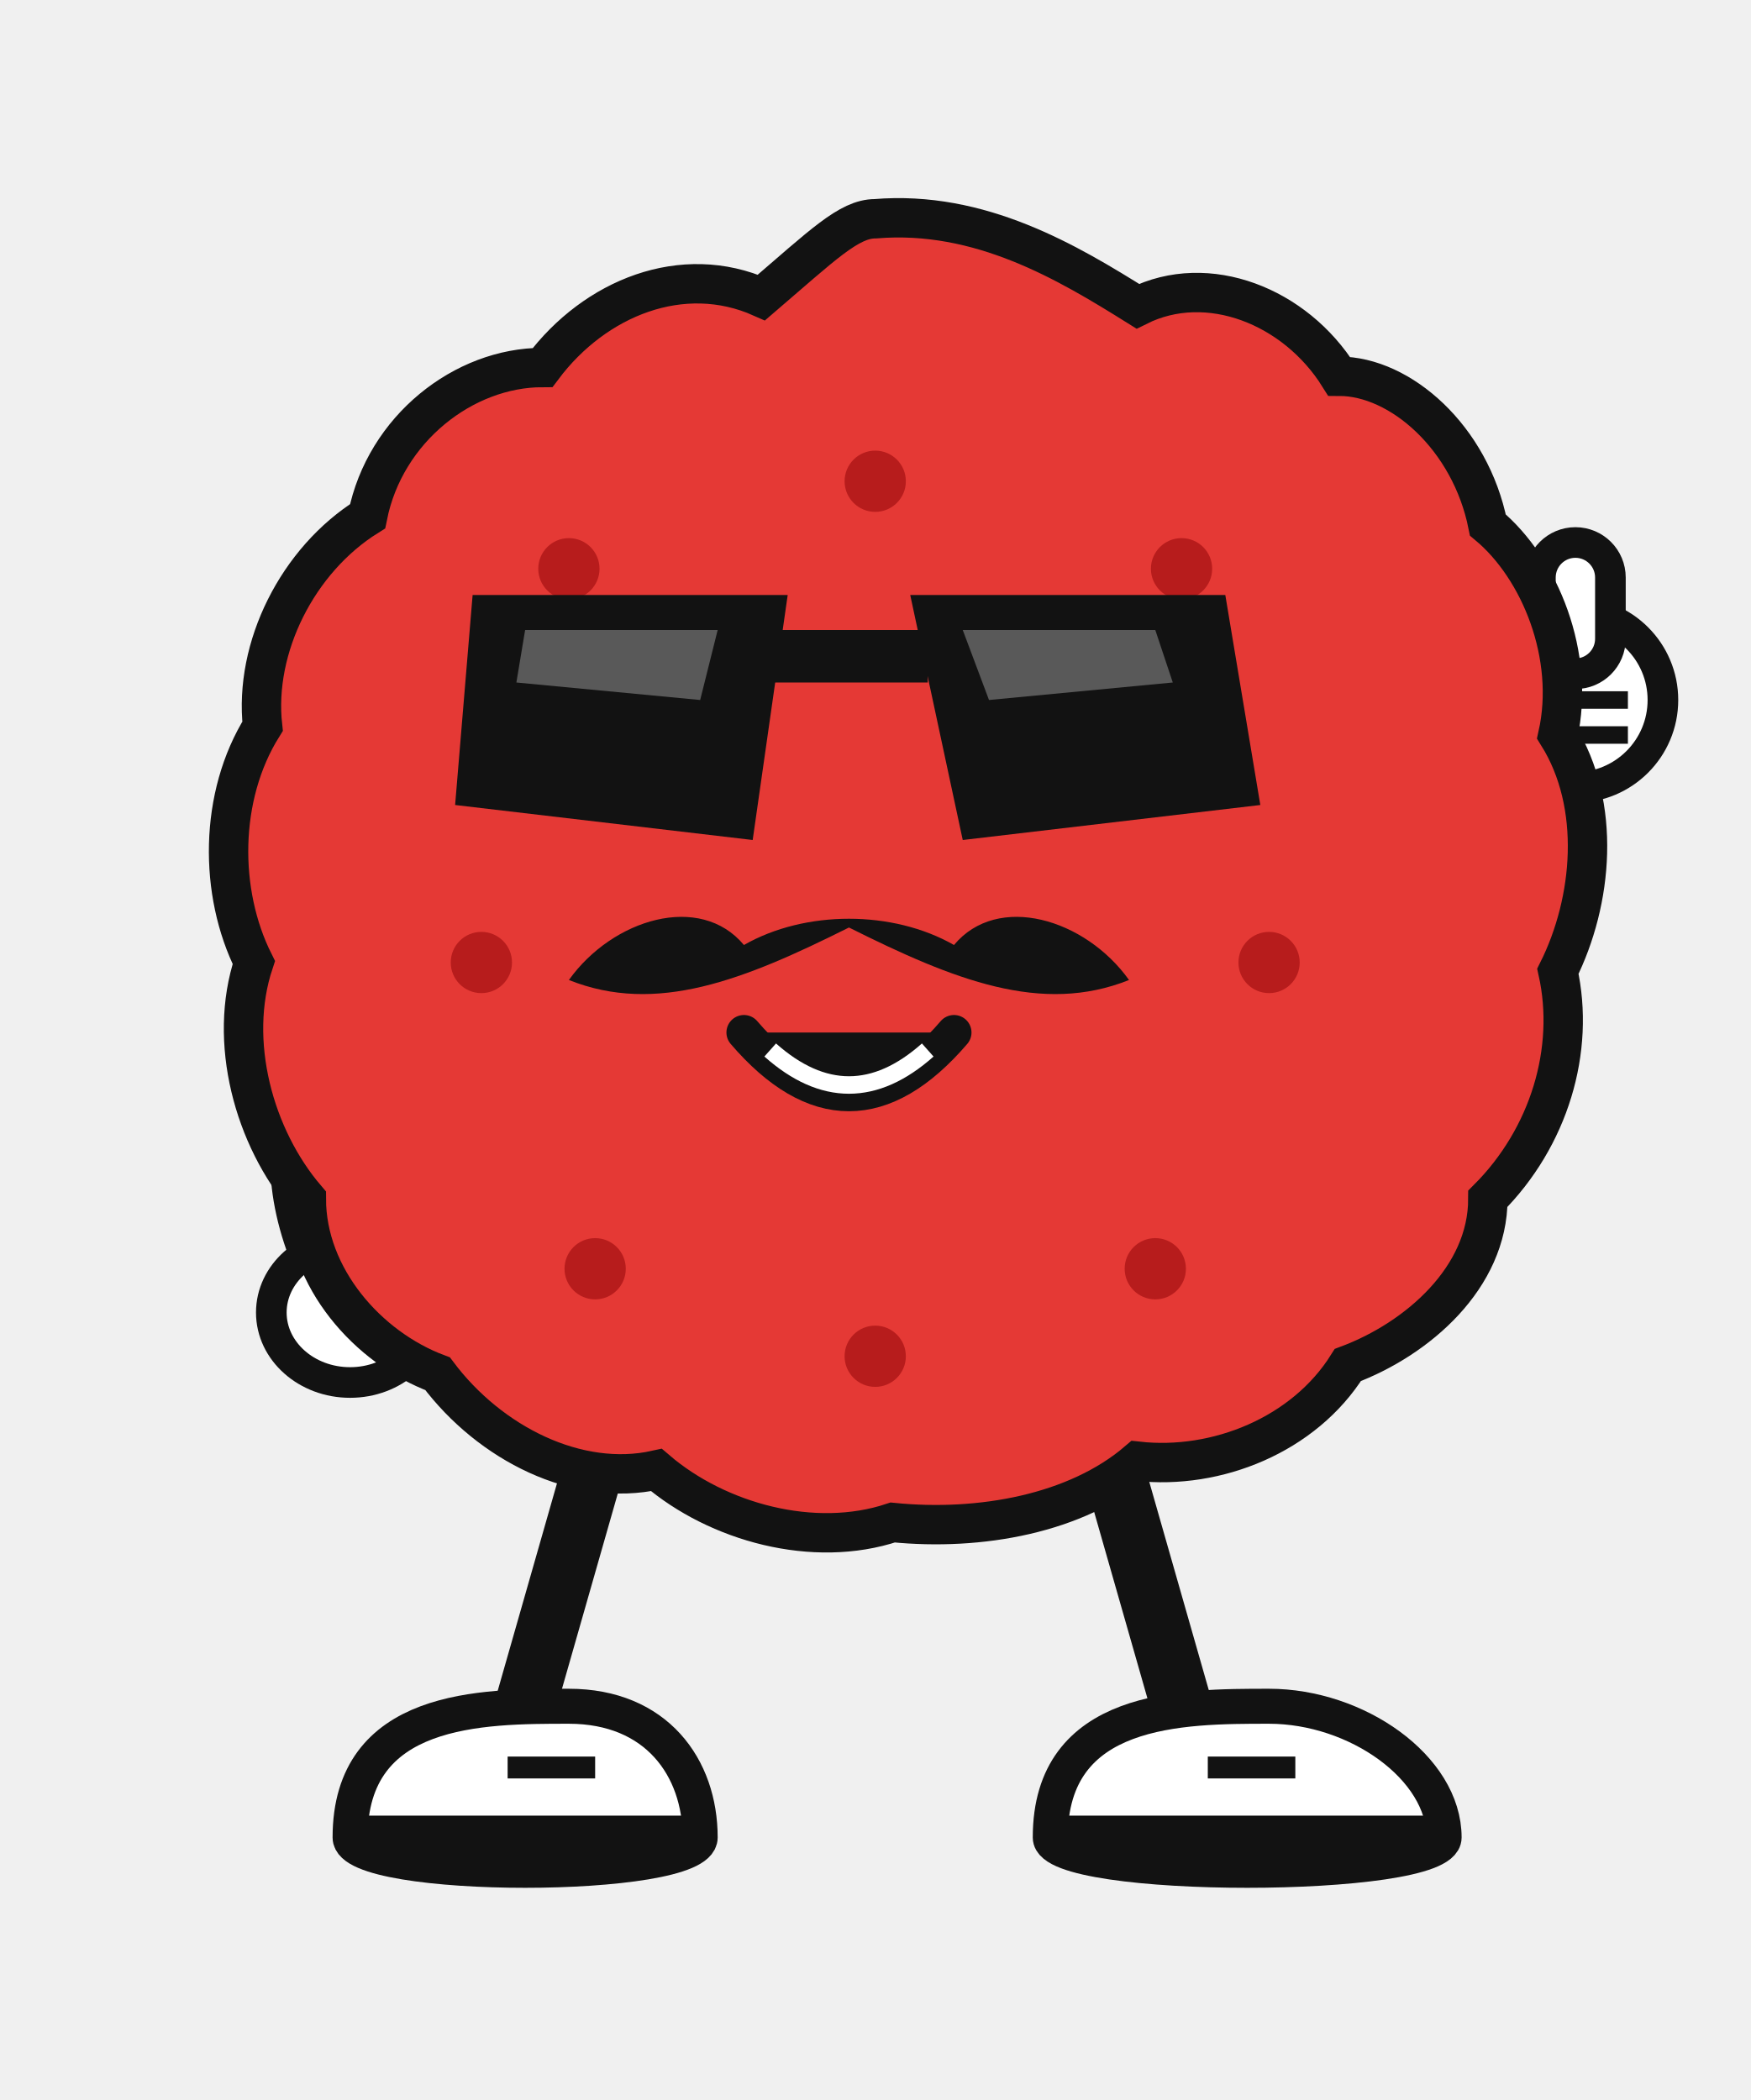
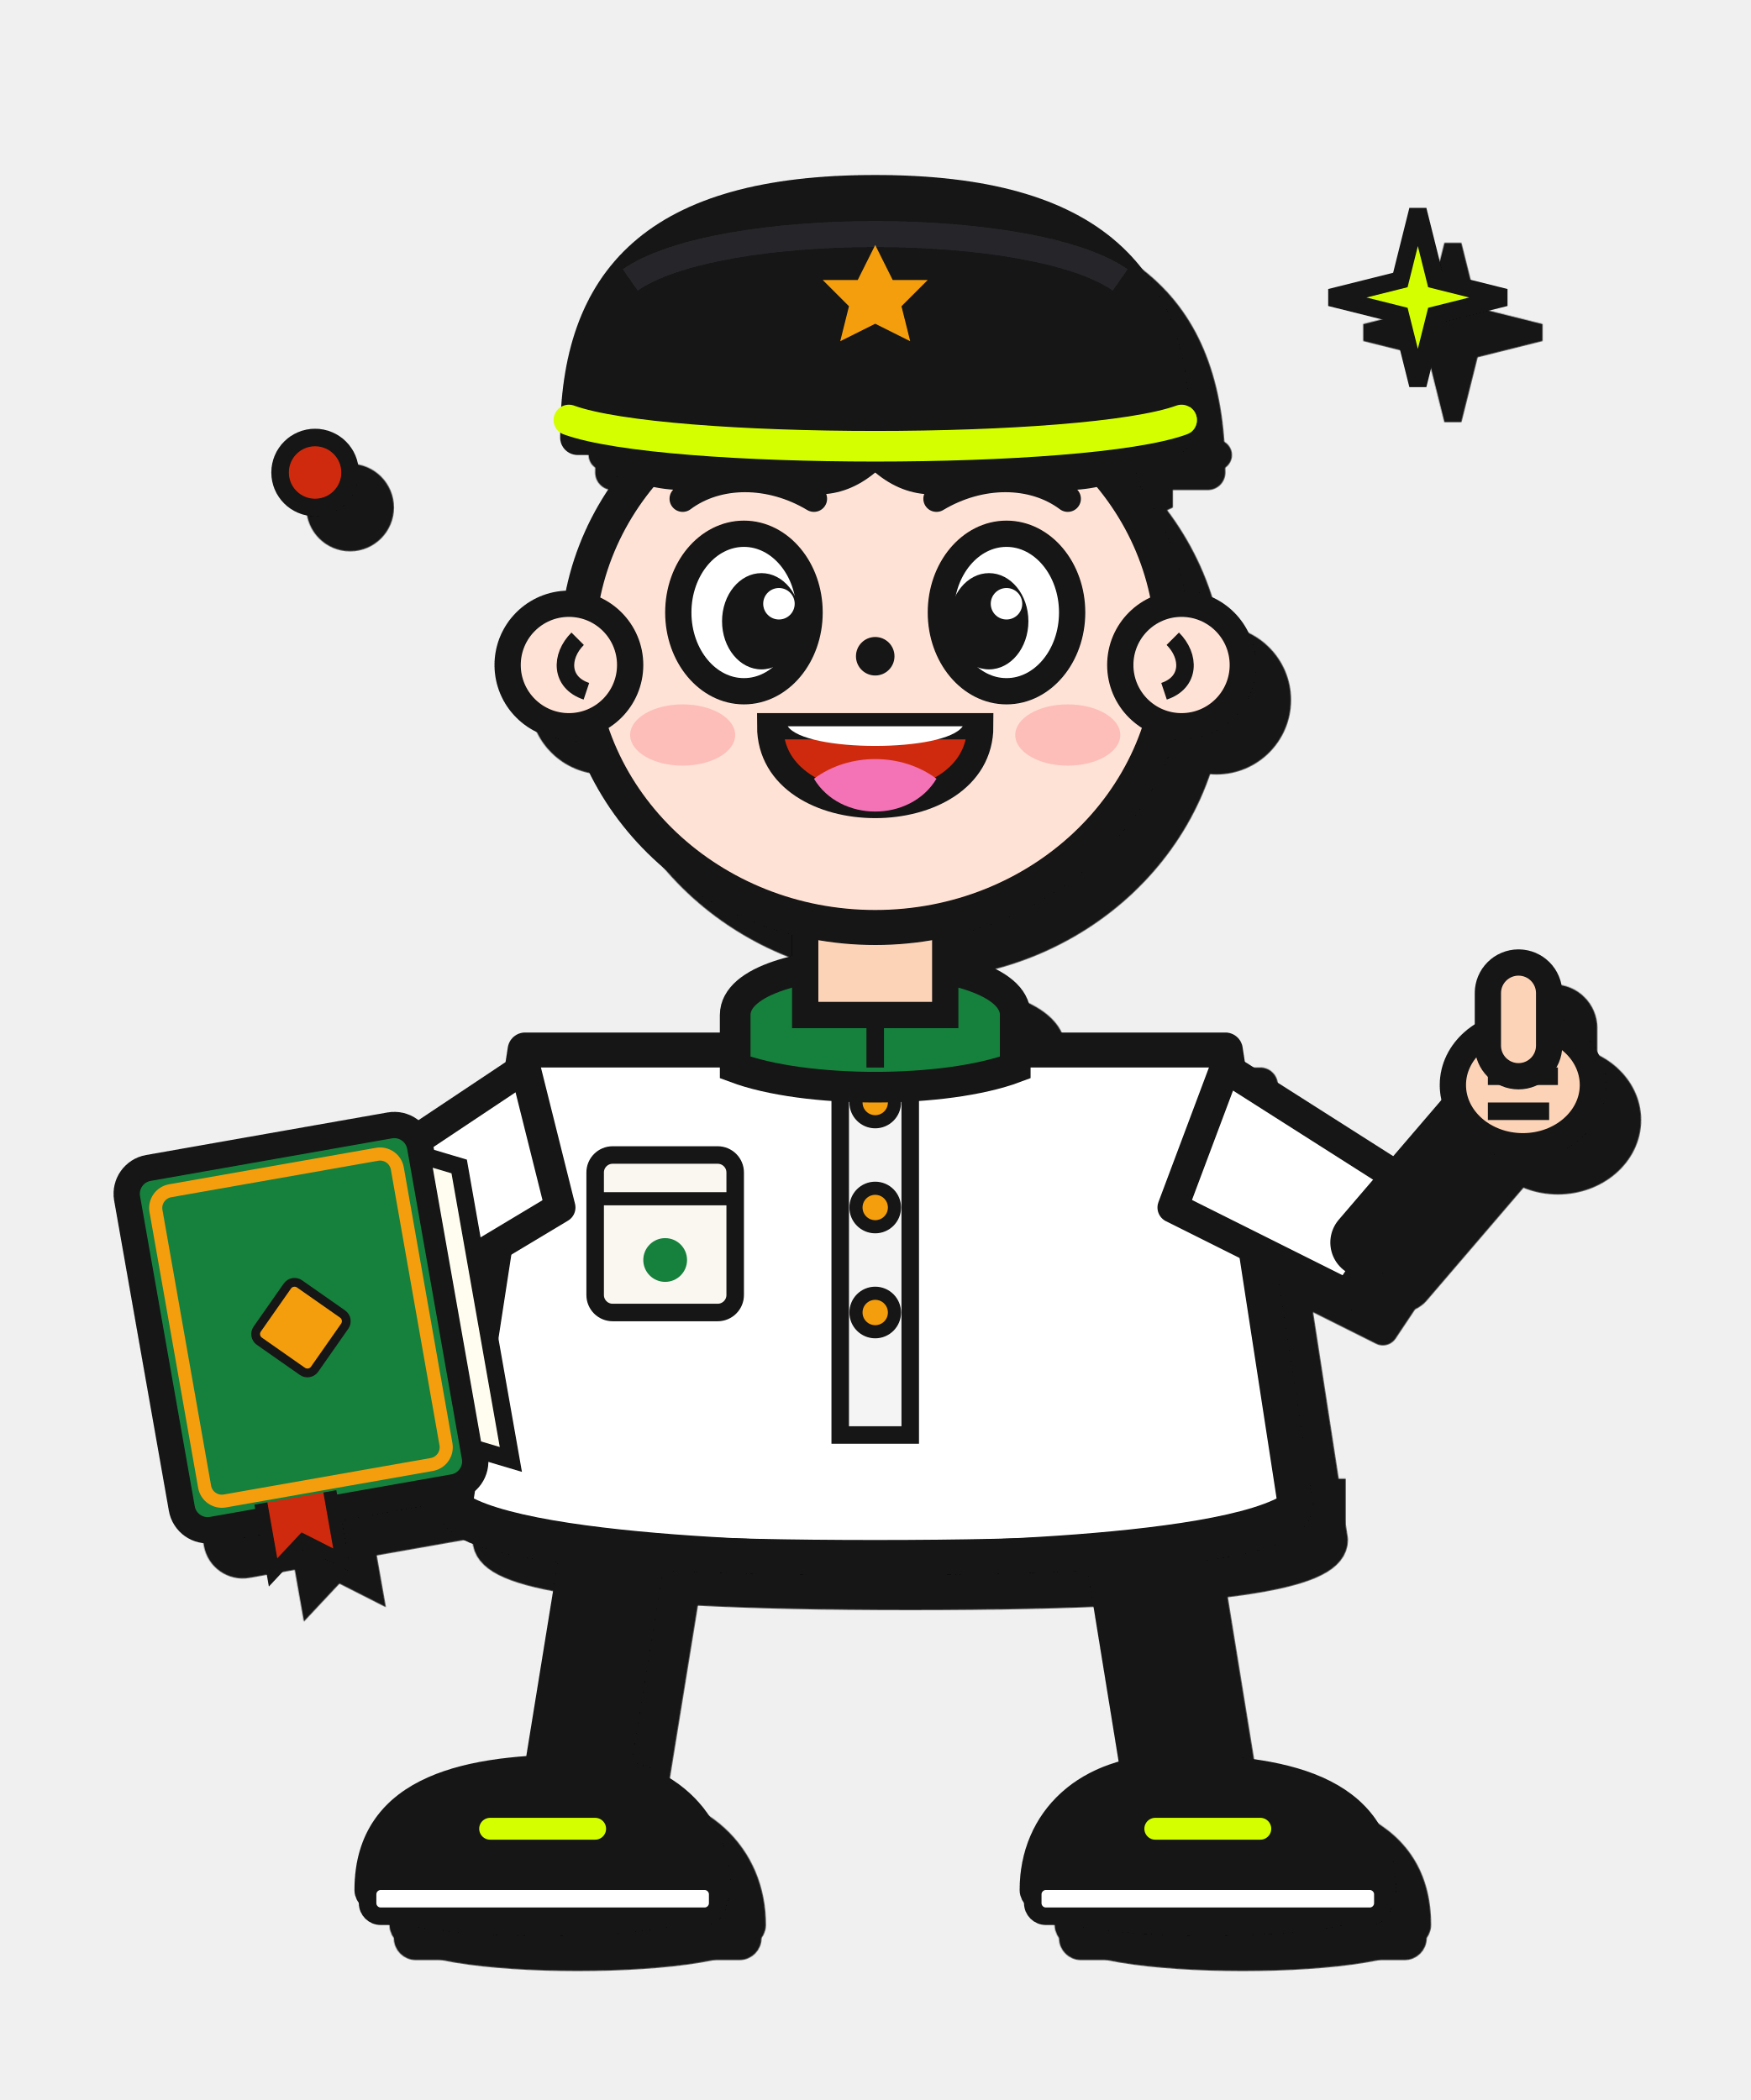
<svg xmlns="http://www.w3.org/2000/svg" viewBox="0 0 200 240" fill="none">
-   <g id="legs">
-     <path d="M70 160 L60 195" stroke="#121212" stroke-width="7" stroke-linecap="round" />
-     <path d="M40 210 C40 195 55 195 65 195 C75 195 80 202 80 210 C80 215 40 215 40 210 Z" fill="#FFFFFF" stroke="#121212" stroke-width="4" />
-     <path d="M40 210 L80 210" stroke="#121212" stroke-width="5" />
-     <line x1="58" y1="202" x2="68" y2="202" stroke="#121212" stroke-width="2.5" />
-     <path d="M125 160 L135 195" stroke="#121212" stroke-width="7" stroke-linecap="round" />
-     <path d="M120 210 C120 195 135 195 145 195 C155 195 165 202 165 210 C165 215 120 215 120 210 Z" fill="#FFFFFF" stroke="#121212" stroke-width="4" />
-     <path d="M120 210 L165 210" stroke="#121212" stroke-width="5" />
-     <line x1="138" y1="202" x2="148" y2="202" stroke="#121212" stroke-width="2.5" />
-   </g>
-   <path d="M50 110 Q 25 125 40 150" stroke="#121212" stroke-width="7" stroke-linecap="round" fill="none" />
-   <ellipse cx="40" cy="150" rx="9" ry="8" fill="#FFFFFF" stroke="#121212" stroke-width="3.5" />
-   <path d="M145 110 Q 170 100 175 80" stroke="#121212" stroke-width="7" stroke-linecap="round" fill="none" />
-   <g transform="translate(170, 60)">
-     <circle cx="10" cy="20" r="10" fill="#FFFFFF" stroke="#121212" stroke-width="3.5" />
-     <rect x="6" y="2" width="8" height="15" rx="4" fill="#FFFFFF" stroke="#121212" stroke-width="3.5" />
-     <line x1="10" y1="20" x2="16" y2="20" stroke="#121212" stroke-width="2" />
-     <line x1="10" y1="24" x2="16" y2="24" stroke="#121212" stroke-width="2" />
-   </g>
-   <g id="body">
-     <path d="       M 100 25       C 112 24, 122 30, 130 35       C 138 31, 148 35, 153 43       C 160 43, 168 50, 170 60       C 176 65, 180 75, 178 84       C 183 92, 182 103, 178 111       C 180 120, 177 130, 170 137       C 170 146, 162 153, 154 156       C 149 164, 139 168, 130 167       C 123 173, 112 175, 102 174       C 93 177, 82 174, 75 168       C 66 170, 56 165, 50 157       C 42 154, 35 146, 35 137       C 29 130, 26 119, 29 110       C 25 102, 25 91, 30 83       C 29 74, 34 64, 42 59       C 44 49, 53 42, 62 42       C 68 34, 78 30, 87 34       C 94 28, 97 25, 100 25 Z" fill="#E53935" stroke="#121212" stroke-width="4.5" />
-     <circle cx="65" cy="65" r="3.5" fill="#B71C1C" />
-     <circle cx="100" cy="55" r="3.5" fill="#B71C1C" />
-     <circle cx="135" cy="65" r="3.5" fill="#B71C1C" />
-     <circle cx="55" cy="110" r="3.5" fill="#B71C1C" />
-     <circle cx="145" cy="110" r="3.5" fill="#B71C1C" />
-     <circle cx="68" cy="145" r="3.5" fill="#B71C1C" />
-     <circle cx="100" cy="155" r="3.5" fill="#B71C1C" />
-     <circle cx="132" cy="145" r="3.5" fill="#B71C1C" />
-     <g transform="translate(42, 68)">
-       <polygon points="12,0 48,0 44,28 10,24" fill="#121212" />
-       <polygon points="18,4 40,4 38,12 17,10" fill="#FFFFFF" opacity="0.3" />
-       <rect x="46" y="4" width="18" height="6" fill="#121212" />
-       <polygon points="62,0 98,0 102,24 68,28" fill="#121212" />
-       <polygon points="68,4 90,4 92,10 71,12" fill="#FFFFFF" opacity="0.3" />
+   <defs>
+     <filter id="bqcMascotShadow" x="-10%" y="-10%" width="130%" height="130%">
+       <feDropShadow dx="4" dy="4" stdDeviation="0" flood-color="#121212" />
+     </filter>
+   </defs>
+   <g filter="url(#bqcMascotShadow)">
+     <g id="legs">
+       <path d="M72 165 L66 202" stroke="#121212" stroke-width="12" stroke-linecap="round" />
+       <path d="M42 216 C42 204 54 202 66 202 C76 202 82 208 82 216 C82 221 42 221 42 216 Z" fill="#121212" stroke="#121212" stroke-width="3" />
+       <rect x="42" y="215" width="40" height="4" rx="1.5" fill="#FFFFFF" stroke="#121212" stroke-width="2" />
+       <line x1="56" y1="209" x2="68" y2="209" stroke="#D4FF00" stroke-width="2.5" stroke-linecap="round" />
+       <path d="M128 165 L134 202" stroke="#121212" stroke-width="12" stroke-linecap="round" />
+       <path d="M118 216 C118 208 124 202 134 202 C146 202 158 204 158 216 C158 221 118 221 118 216 Z" fill="#121212" stroke="#121212" stroke-width="3" />
+       <rect x="118" y="215" width="40" height="4" rx="1.5" fill="#FFFFFF" stroke="#121212" stroke-width="2" />
+       <line x1="132" y1="209" x2="144" y2="209" stroke="#D4FF00" stroke-width="2.5" stroke-linecap="round" />
    </g>
-     <path d="M85 108 C 80 102 70 105 65 112 C 75 116 85 112 97 106 C 109 112 119 116 129 112 C 124 105 114 102 109 108 C 102 104 92 104 85 108 Z" fill="#121212" />
-     <path d="M85 118 Q 97 132 109 118" stroke="#121212" stroke-width="4" stroke-linecap="round" fill="#121212" />
-     <path d="M88 120 Q 97 128 106 120" stroke="#FFFFFF" stroke-width="2" fill="none" />
+     <g id="torso">
+       <path d="M60 120 L52 172 C52 175 60 178 100 178 C140 178 148 175 148 172 L140 120 Z" fill="#FFFFFF" stroke="#121212" stroke-width="4" stroke-linejoin="round" />
+       <path d="M52 165 L52 172 C60 178 100 178 100 178 C100 178 140 178 148 172 L148 165" stroke="#121212" stroke-width="3.5" fill="none" />
+       <rect x="96" y="118" width="8" height="46" fill="#F4F4F5" stroke="#121212" stroke-width="2" />
+       <circle cx="100" cy="126" r="2.2" fill="#F59E0B" stroke="#121212" stroke-width="1.5" />
+       <circle cx="100" cy="138" r="2.2" fill="#F59E0B" stroke="#121212" stroke-width="1.5" />
+       <circle cx="100" cy="150" r="2.2" fill="#F59E0B" stroke="#121212" stroke-width="1.5" />
+       <rect x="68" y="132" width="16" height="18" rx="2" fill="#FAF7F0" stroke="#121212" stroke-width="2" />
+       <path d="M68 137 L84 137" stroke="#121212" stroke-width="1.5" />
+       <circle cx="76" cy="144" r="2.5" fill="#15803D" />
+       <path d="M84 116 C84 112 92 110 100 110 C108 110 116 112 116 116 L116 122 C108 125 92 125 84 122 Z" fill="#15803D" stroke="#121212" stroke-width="3.5" />
+       <line x1="100" y1="110" x2="100" y2="122" stroke="#121212" stroke-width="2" />
+     </g>
+     <g id="right-arm">
+       <path d="M140 122 L162 136 L154 148 L134 138 Z" fill="#FFFFFF" stroke="#121212" stroke-width="3.5" stroke-linejoin="round" />
+       <path d="M156 142 L168 128" stroke="#121212" stroke-width="8" stroke-linecap="round" />
+       <g transform="translate(162, 106)">
+         <ellipse cx="12" cy="18" rx="8" ry="7" fill="#FCD3B6" stroke="#121212" stroke-width="3" />
+         <rect x="8" y="4" width="7" height="13" rx="3.5" fill="#FCD3B6" stroke="#121212" stroke-width="3" />
+         <line x1="8" y1="17" x2="16" y2="17" stroke="#121212" stroke-width="2" />
+         <line x1="8" y1="21" x2="15" y2="21" stroke="#121212" stroke-width="2" />
+       </g>
+     </g>
+     <g id="left-arm-quran">
+       <path d="M60 122 L36 138 L44 150 L64 138 Z" fill="#FFFFFF" stroke="#121212" stroke-width="3.5" stroke-linejoin="round" />
+       <ellipse cx="36" cy="148" rx="7" ry="6" fill="#FCD3B6" stroke="#121212" stroke-width="3" />
+       <g transform="translate(14, 134) rotate(-10)">
+         <rect x="0" y="0" width="34" height="42" rx="3" fill="#15803D" stroke="#121212" stroke-width="3" />
+         <rect x="3" y="3" width="28" height="36" rx="2" fill="none" stroke="#F59E0B" stroke-width="1.5" />
+         <rect x="13" y="17" width="8" height="8" rx="1" fill="#F59E0B" stroke="#121212" stroke-width="1" transform="rotate(45 17 21)" />
+         <path d="M34 4 L38 6 L38 40 L34 38 Z" fill="#FFFDF0" stroke="#121212" stroke-width="2" />
+         <path d="M17 40 L17 48 L13 45 L9 48 L9 40" fill="#CF2B09" stroke="#121212" stroke-width="1.5" />
+       </g>
+     </g>
+     <g id="head">
+       <rect x="92" y="104" width="16" height="12" fill="#FCD3B6" stroke="#121212" stroke-width="3" />
+       <ellipse cx="100" cy="74" rx="34" ry="32" fill="#FEE2D5" stroke="#121212" stroke-width="4" />
+       <circle cx="65" cy="76" r="7" fill="#FEE2D5" stroke="#121212" stroke-width="3" />
+       <path d="M66 73 C64 75 64 78 67 79" stroke="#121212" stroke-width="2" fill="none" />
+       <circle cx="135" cy="76" r="7" fill="#FEE2D5" stroke="#121212" stroke-width="3" />
+       <path d="M134 73 C136 75 136 78 133 79" stroke="#121212" stroke-width="2" fill="none" />
+       <ellipse cx="78" cy="84" rx="6" ry="3.5" fill="#FCA5A5" opacity="0.6" />
+       <ellipse cx="122" cy="84" rx="6" ry="3.5" fill="#FCA5A5" opacity="0.6" />
+       <ellipse cx="85" cy="70" rx="7.5" ry="9" fill="#FFFFFF" stroke="#121212" stroke-width="3" />
+       <ellipse cx="87" cy="71" rx="4.5" ry="5.5" fill="#121212" />
+       <circle cx="89" cy="69" r="1.8" fill="#FFFFFF" />
+       <ellipse cx="115" cy="70" rx="7.5" ry="9" fill="#FFFFFF" stroke="#121212" stroke-width="3" />
+       <ellipse cx="113" cy="71" rx="4.5" ry="5.5" fill="#121212" />
+       <circle cx="115" cy="69" r="1.8" fill="#FFFFFF" />
+       <path d="M78 57 C82 54 88 54 93 57" stroke="#121212" stroke-width="3" stroke-linecap="round" fill="none" />
+       <path d="M107 57 C112 54 118 54 122 57" stroke="#121212" stroke-width="3" stroke-linecap="round" fill="none" />
+       <circle cx="100" cy="75" r="2.2" fill="#121212" />
+       <path d="M88 83 C88 95 112 95 112 83 Z" fill="#CF2B09" stroke="#121212" stroke-width="3" />
+       <path d="M93 89 C97 86 103 86 107 89 C104 94 96 94 93 89 Z" fill="#F472B6" />
+       <path d="M90 83 L110 83 C108 86 92 86 90 83 Z" fill="#FFFFFF" />
+       <path d="M70 54 Q 78 58 86 54 Q 94 59 100 54 Q 106 59 114 54 Q 122 58 130 54 L130 50 L70 50 Z" fill="#121212" />
+       <g id="peci">
+         <path d="M66 50 C66 32 75 22 100 22 C125 22 134 32 134 50 Z" fill="#121212" stroke="#121212" stroke-width="4" stroke-linejoin="round" />
+         <path d="M72 32 C82 25 118 25 128 32" stroke="#27272A" stroke-width="3" fill="none" />
+         <path d="M65 48 C76 52 124 52 135 48" stroke="#D4FF00" stroke-width="3.5" stroke-linecap="round" fill="none" />
+         <polygon points="100,28 102,32 106,32 103,35 104,39 100,37 96,39 97,35 94,32 98,32" fill="#F59E0B" />
+       </g>
+     </g>
+     <g transform="translate(150, 24)">
+       <path d="M12 0 L14 8 L22 10 L14 12 L12 20 L10 12 L2 10 L10 8 Z" fill="#D4FF00" stroke="#121212" stroke-width="2" />
+     </g>
+     <g transform="translate(30, 48)">
+       <circle cx="6" cy="6" r="4" fill="#CF2B09" stroke="#121212" stroke-width="2" />
+     </g>
  </g>
</svg>
